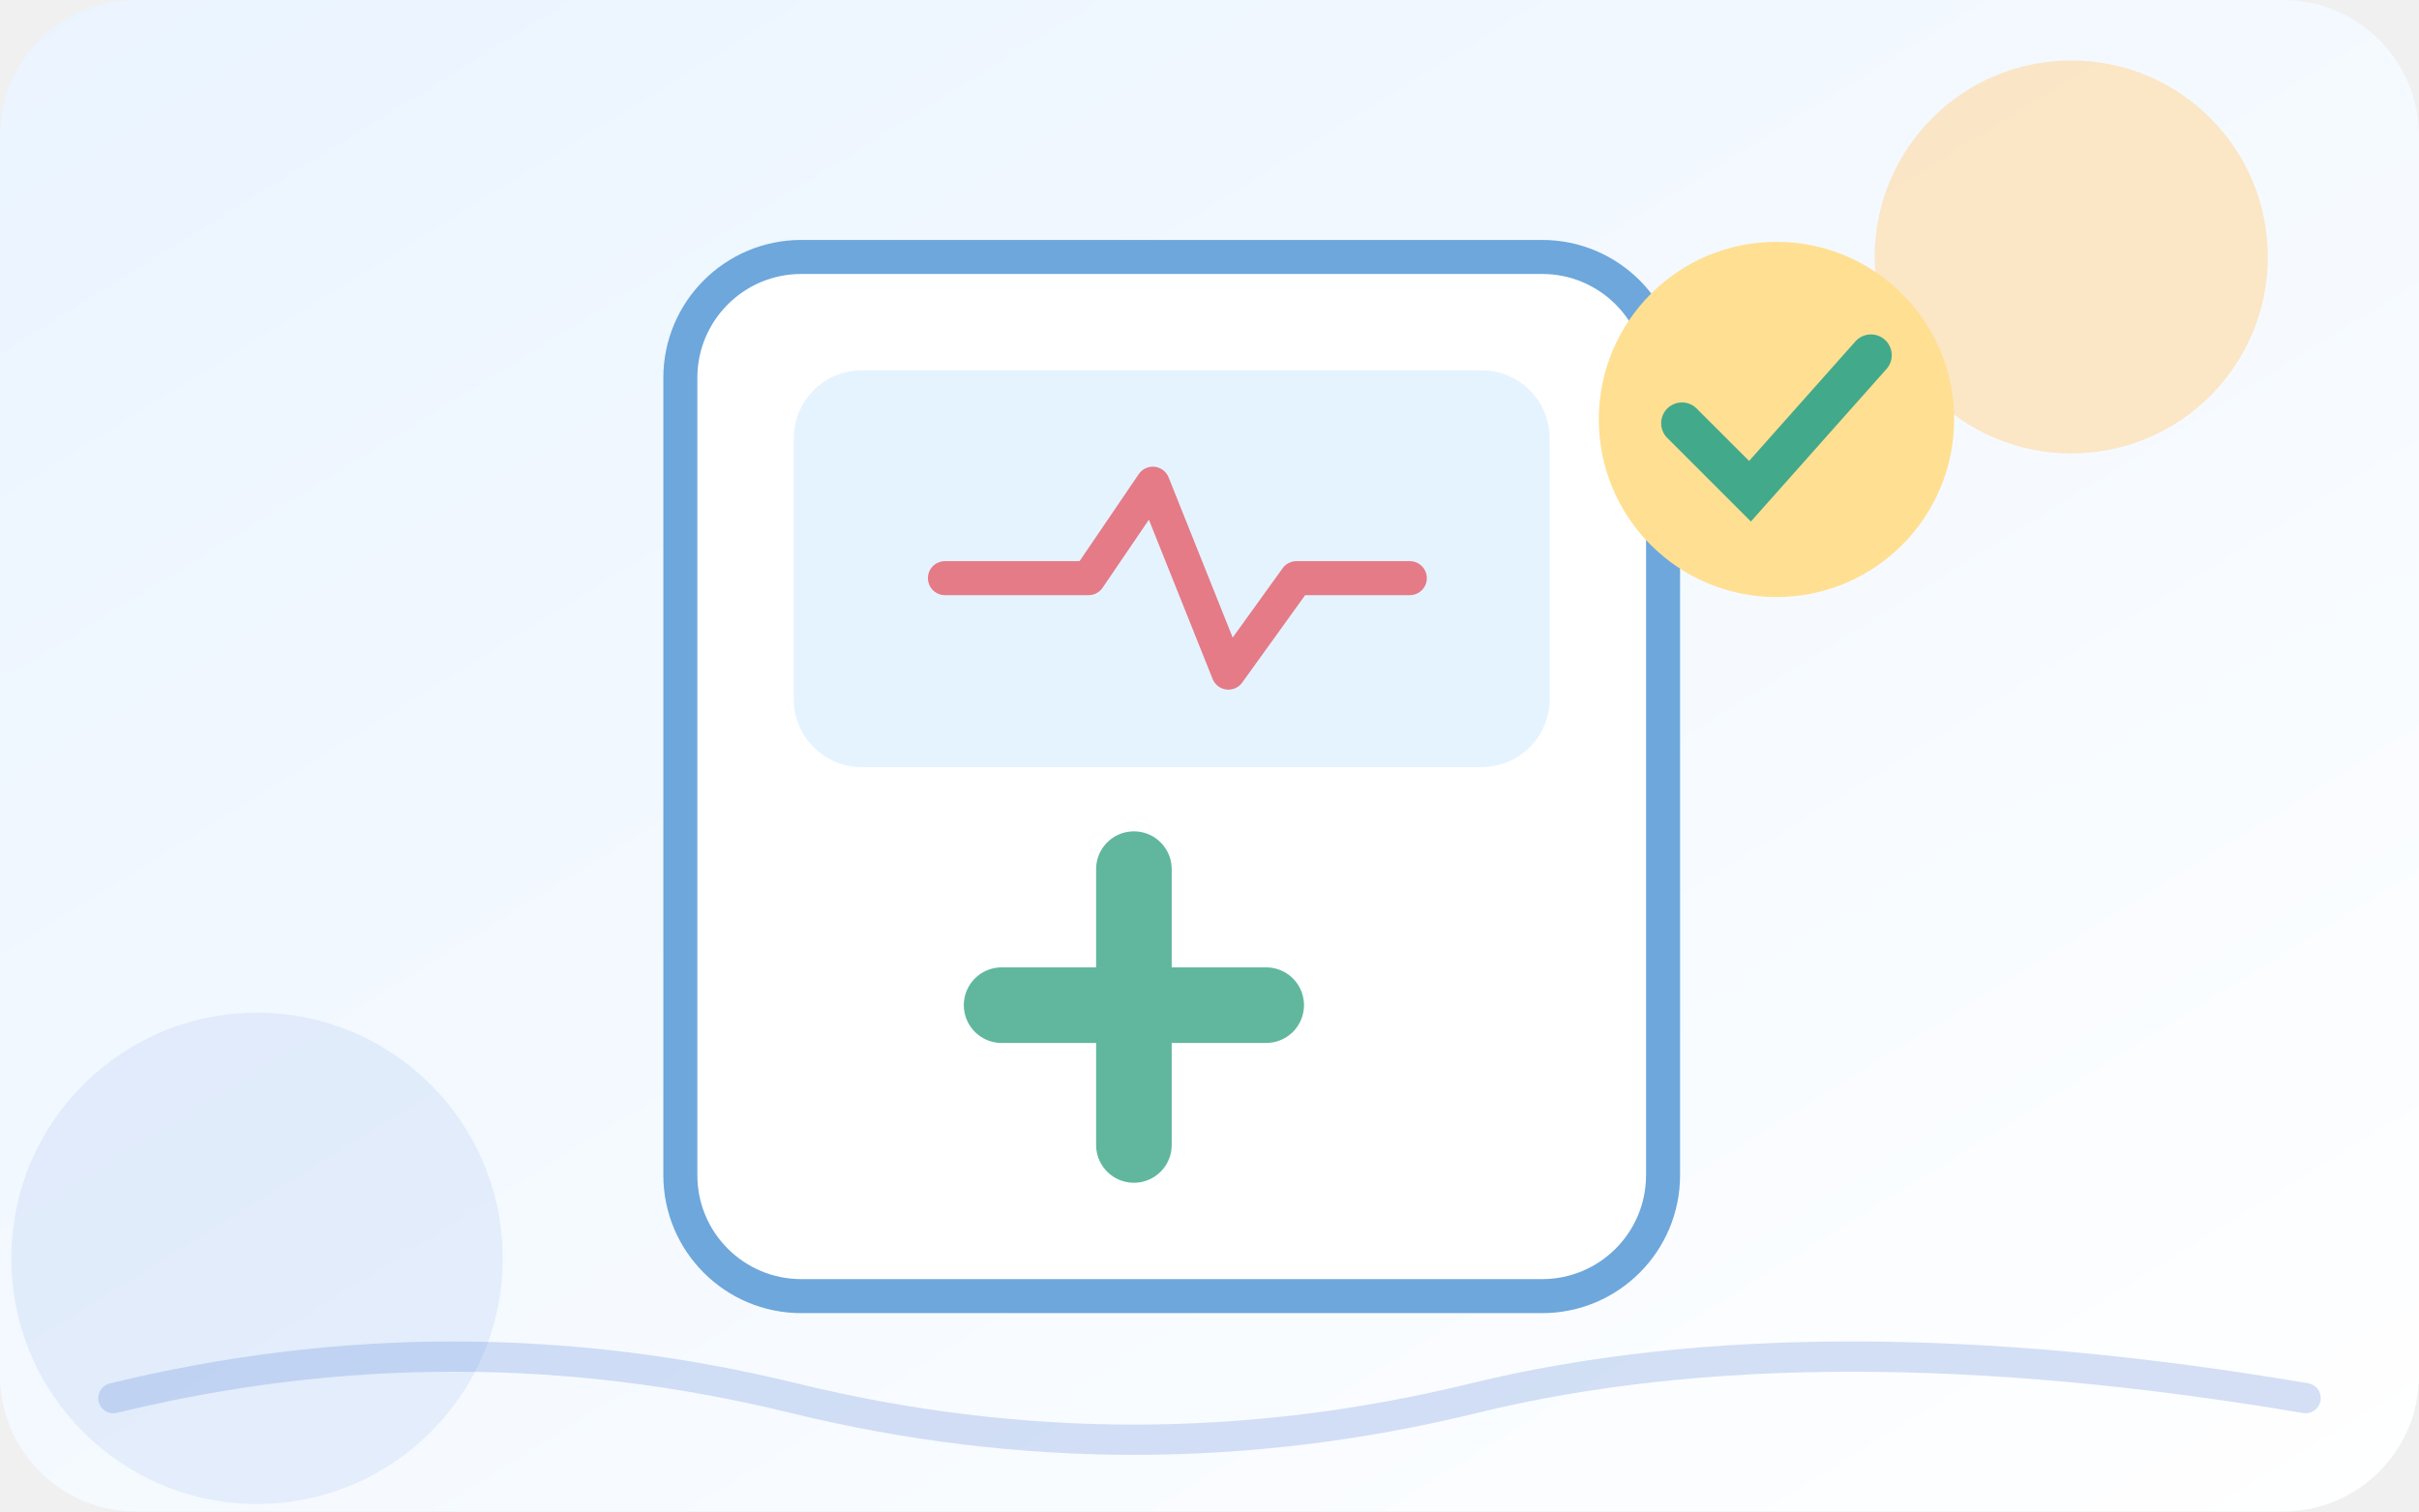
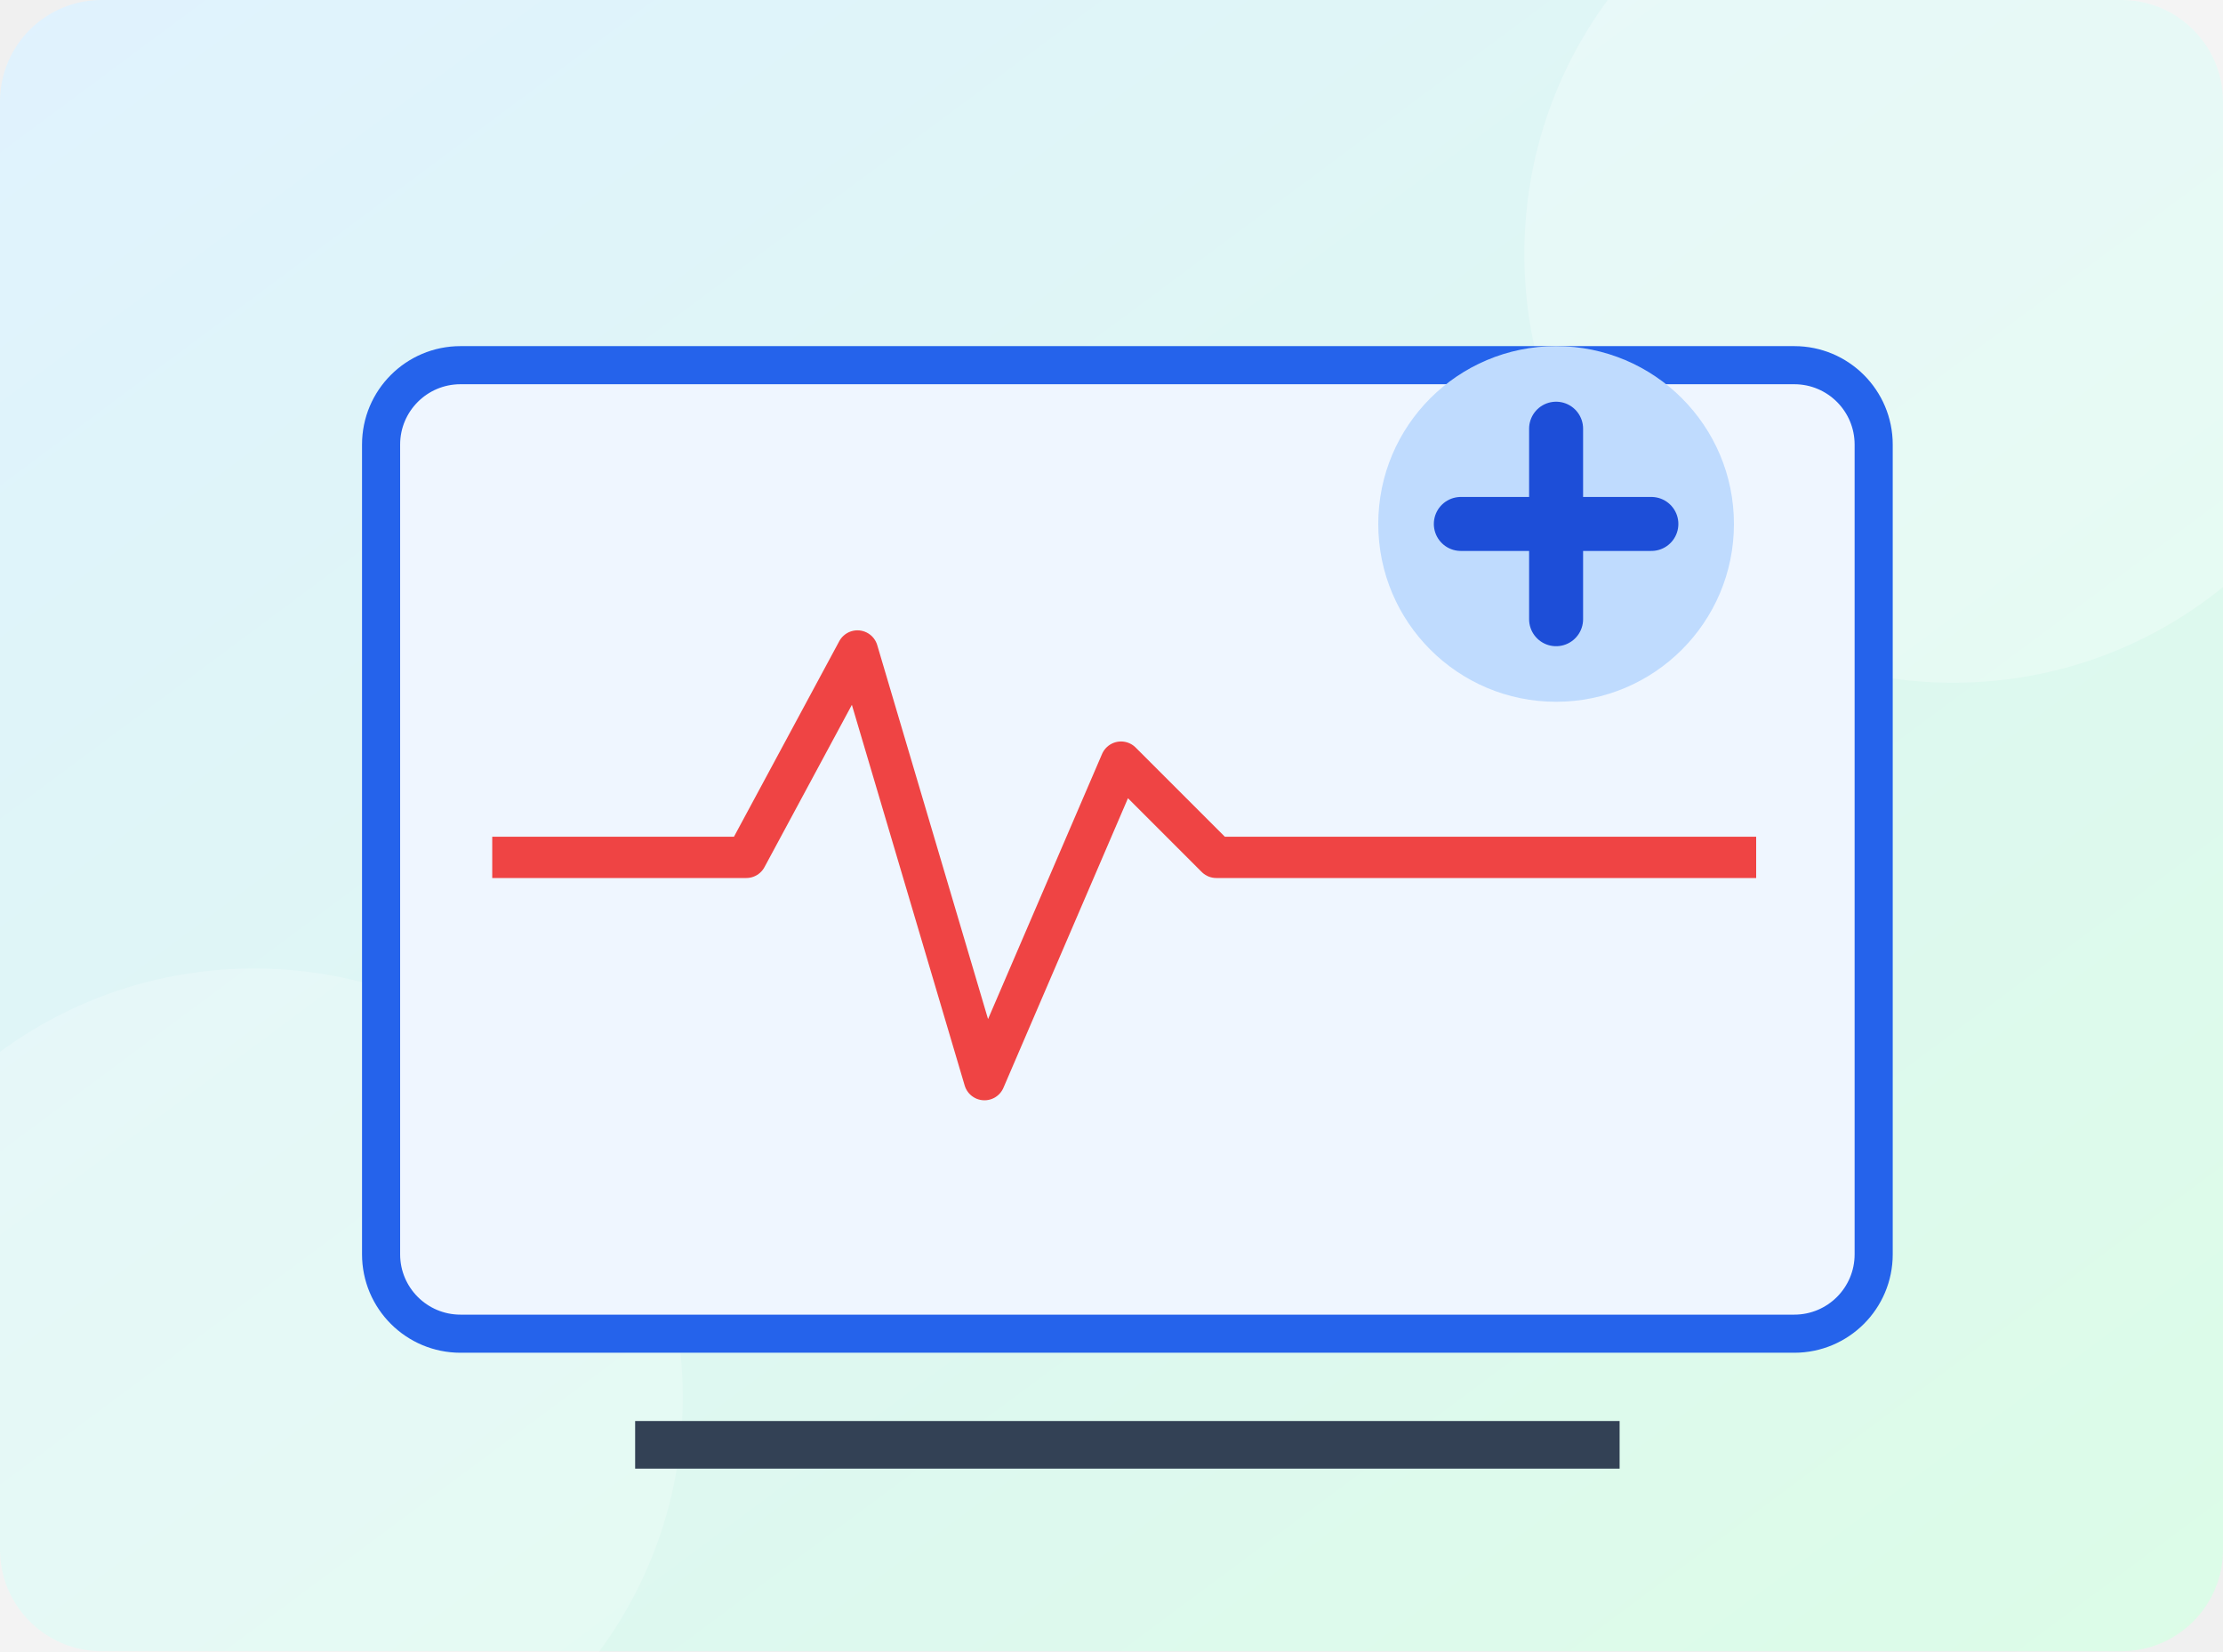
- <svg xmlns="http://www.w3.org/2000/svg" viewBox="0 0 640 400" role="img" aria-label="Ілюстрація до теми ШІ в медицині: помічник лікаря">
+ <svg xmlns="http://www.w3.org/2000/svg" viewBox="0 0 700 520" role="img">
  <defs>
    <linearGradient id="bg" x2="1" y2="1">
-       <stop stop-color="#eaf4ff" />
-       <stop offset="1" stop-color="#ffffff" />
+       <stop stop-color="#e0f2fe" />
+       <stop offset="1" stop-color="#dcfce7" />
    </linearGradient>
  </defs>
-   <rect width="640" height="400" rx="36" fill="url(#bg)" />
-   <circle cx="548" cy="68" r="52" fill="#ffd9a0" opacity=".6" />
-   <circle cx="68" cy="333" r="65" fill="#5a85d9" opacity=".12" />
-   <rect x="180" y="68" width="260" height="275" rx="32" fill="#fff" stroke="#6da7dc" stroke-width="9" />
-   <rect x="210" y="98" width="200" height="105" rx="18" fill="#e5f3ff" />
-   <path d="M250 153h38l17-25 20 50 18-25h30" fill="none" stroke="#e47b87" stroke-width="9" stroke-linecap="round" stroke-linejoin="round" />
-   <path d="M300 230v73M265 266h70" stroke="#60b79e" stroke-width="20" stroke-linecap="round" />
-   <circle cx="470" cy="111" r="47" fill="#ffdf92" />
-   <path d="M445 112l18 18 32-36" fill="none" stroke="#42a98b" stroke-width="11" stroke-linecap="round" />
-   <path d="M30 370q90-22 180 0t180 0t220 0" fill="none" stroke="#5a85d9" stroke-opacity=".25" stroke-width="8" stroke-linecap="round" />
+   <rect width="700" height="520" rx="32" fill="url(#bg)" />
+   <circle cx="615" cy="80" r="135" fill="white" opacity=".28" />
+   <circle cx="80" cy="440" r="135" fill="white" opacity=".22" />
+   <rect x="120" y="115" width="470" height="305" rx="25" fill="#eff6ff" stroke="#2563eb" stroke-width="12" />
+   <path d="M155 270h80l35-65 40 135 43-100 30 30h170" fill="none" stroke="#ef4444" stroke-width="13" stroke-linejoin="round" />
+   <circle cx="490" cy="165" r="56" fill="#bfdbfe" />
+   <path d="M490 135v60M460 165h60" stroke="#1d4ed8" stroke-width="17" stroke-linecap="round" />
+   <path d="M200 455h310" stroke="#334155" stroke-width="15" />
</svg>
